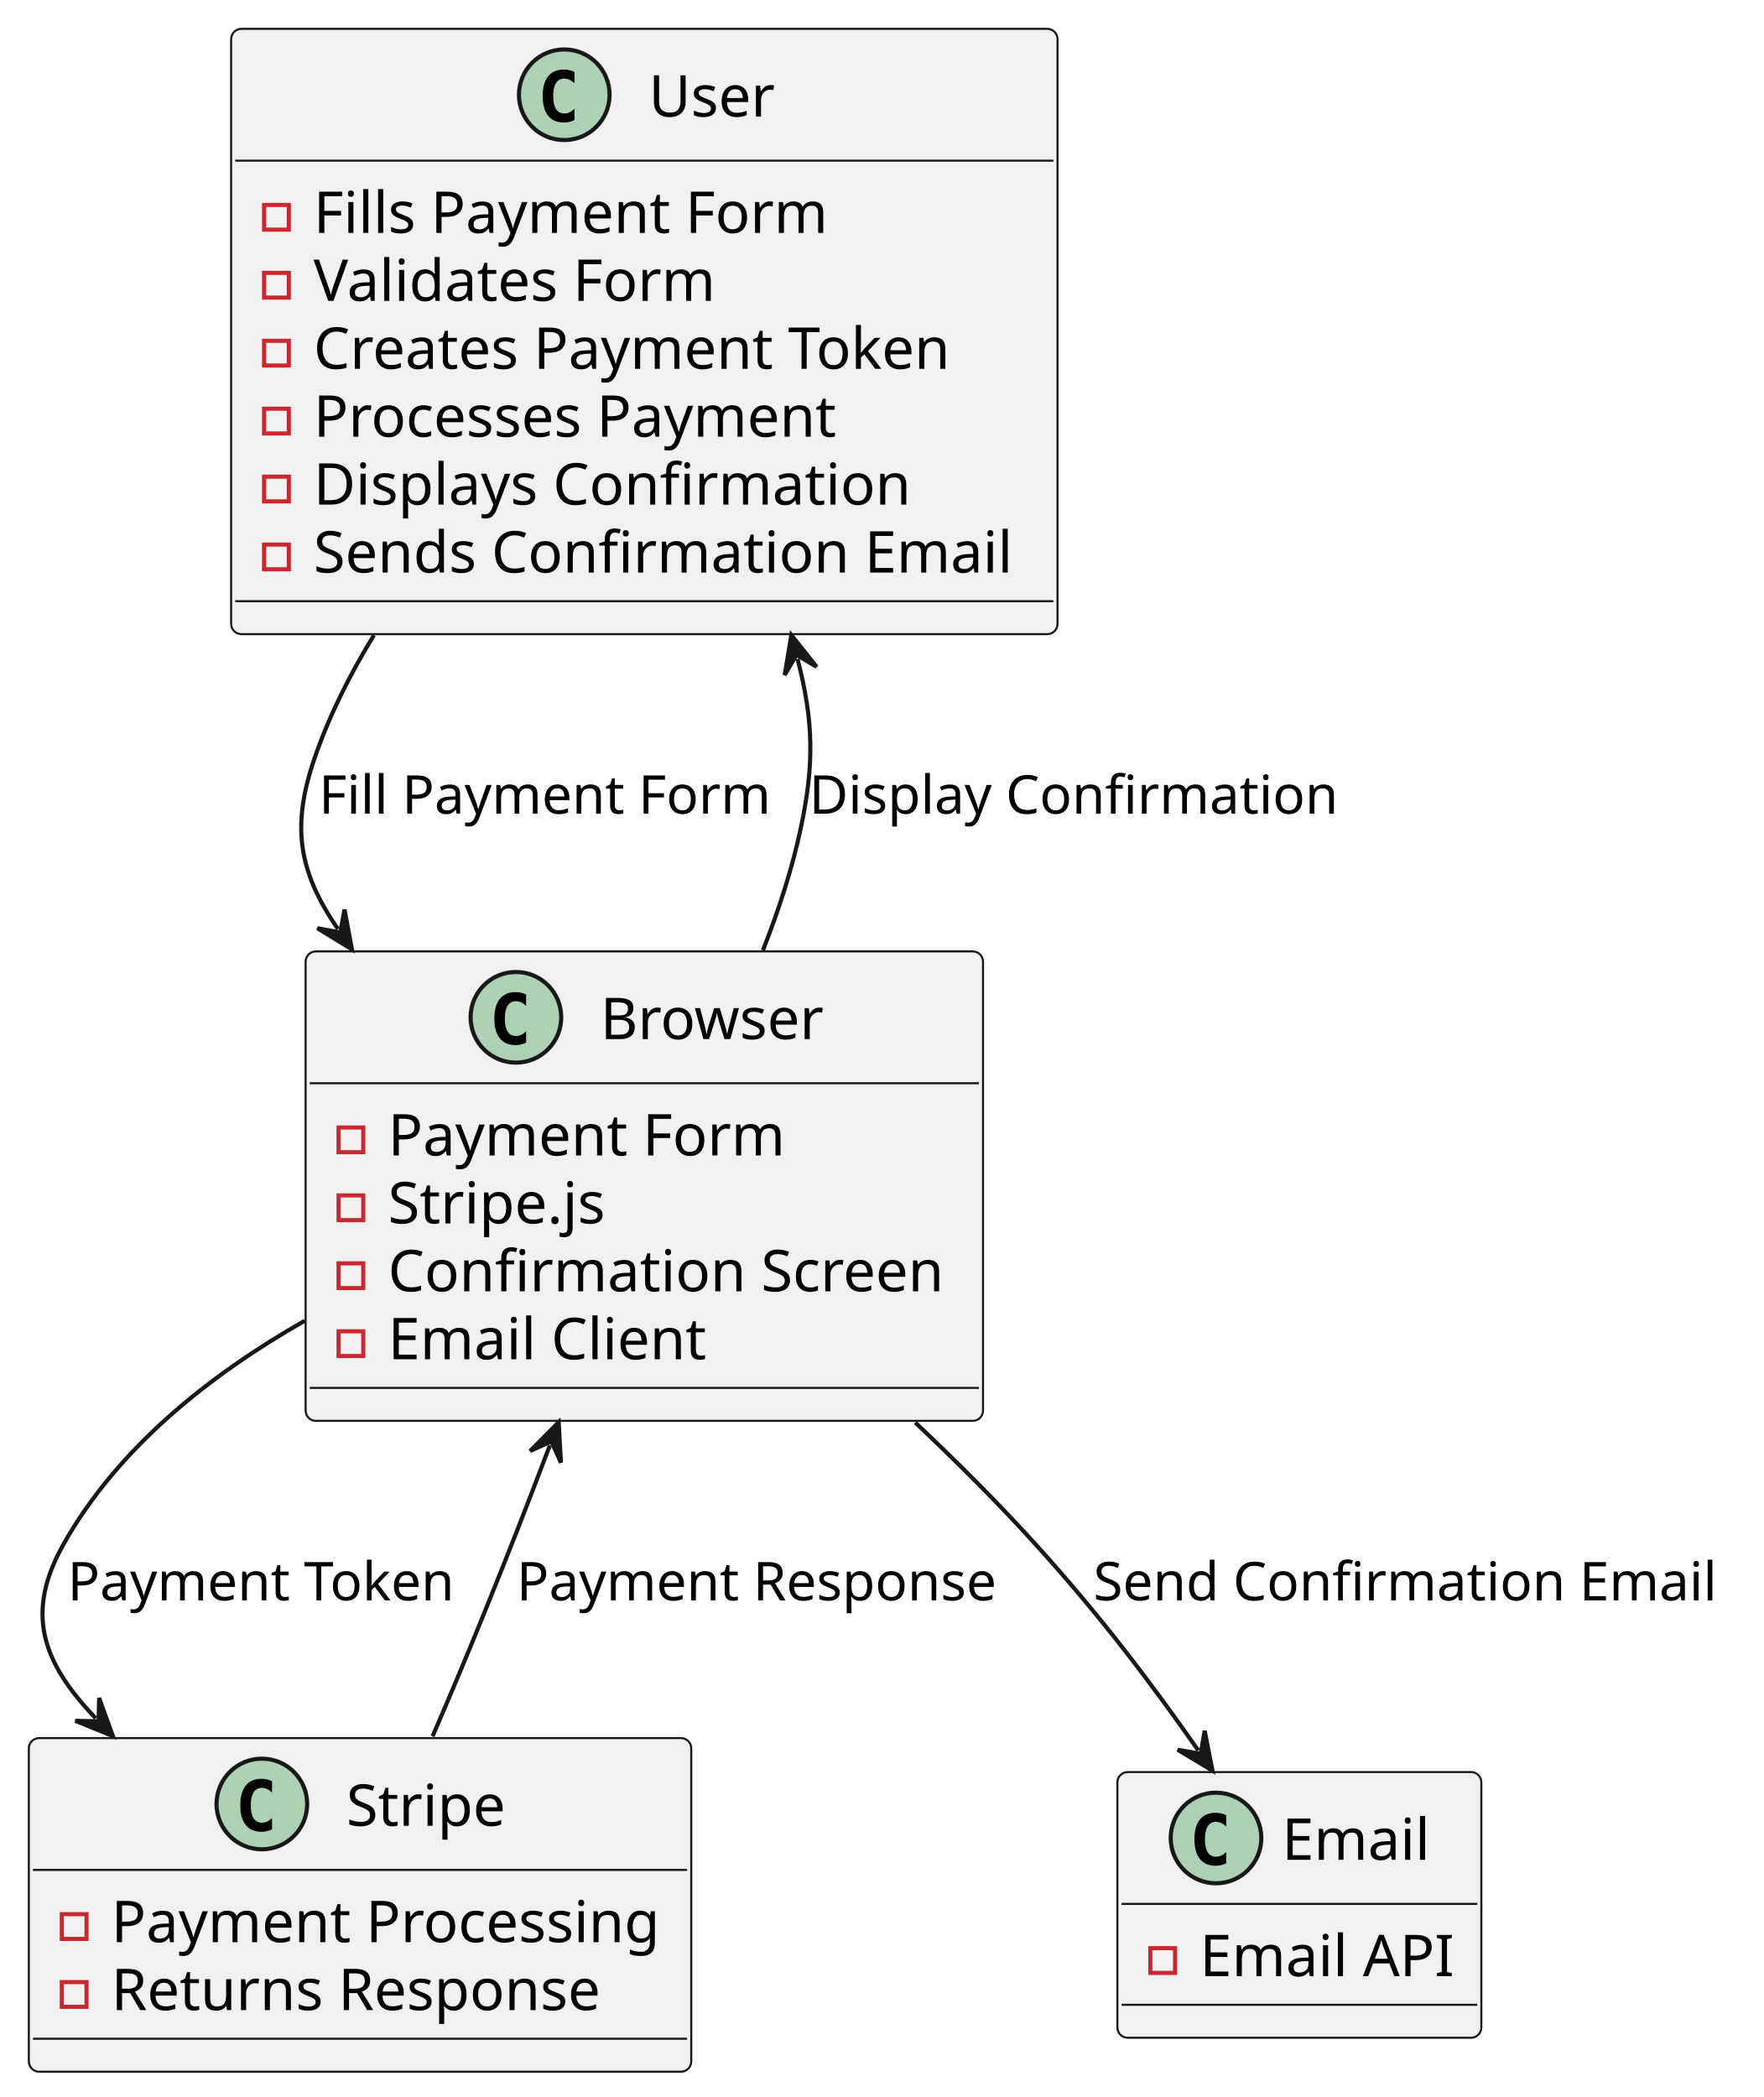
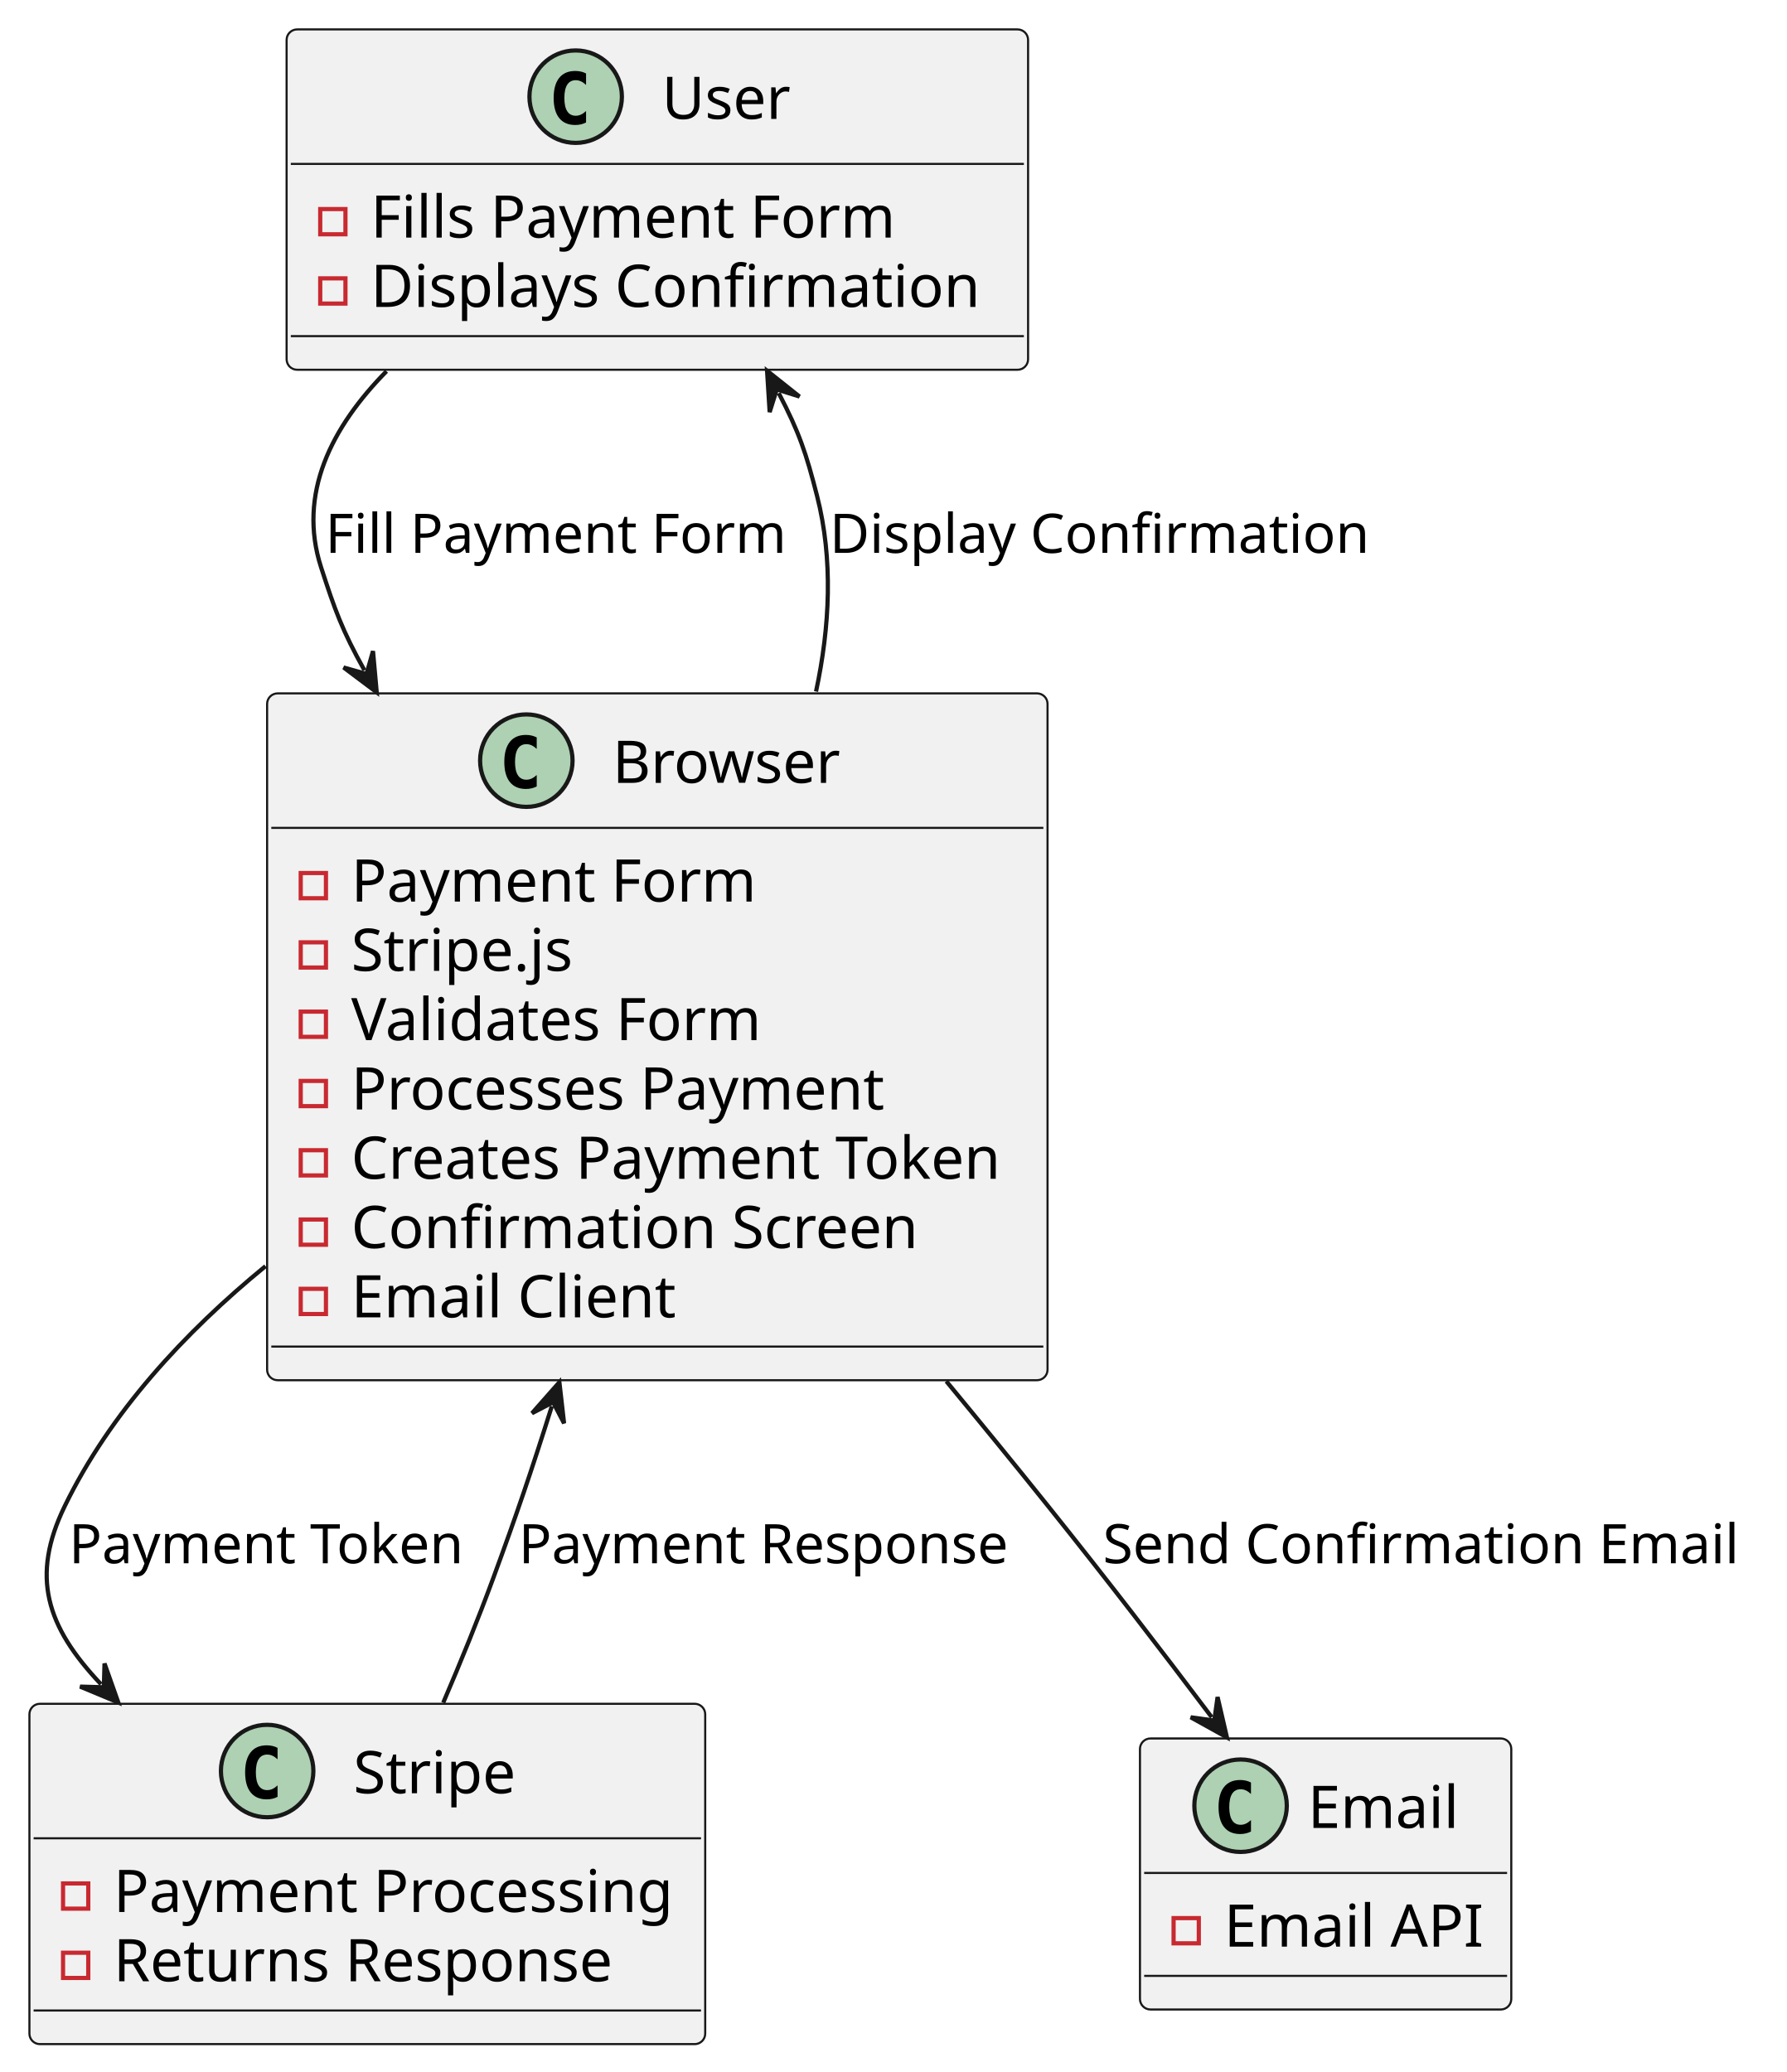
- <svg xmlns="http://www.w3.org/2000/svg" contentStyleType="text/css" height="509px" preserveAspectRatio="none" style="width:428px;height:509px;background:#FFFFFF;" version="1.1" viewBox="0 0 428 509" width="428px" zoomAndPan="magnify">
+ <svg xmlns="http://www.w3.org/2000/svg" contentStyleType="text/css" height="493px" preserveAspectRatio="none" style="width:425px;height:493px;background:#FFFFFF;" version="1.1" viewBox="0 0 425 493" width="425px" zoomAndPan="magnify">
  <defs />
  <g>
    <g id="elem_User">
-       <rect codeLine="4" fill="#F1F1F1" height="146.93" id="User" rx="2.5" ry="2.5" style="stroke:#181818;stroke-width:0.5;" width="200.59" x="56.1" y="7" />
-       <ellipse cx="136.962" cy="23" fill="#ADD1B2" rx="11" ry="11" style="stroke:#181818;stroke-width:1.0;" />
-       <path d="M139.435,29.143 Q138.854,29.442 138.215,29.591 Q137.576,29.741 136.87,29.741 Q134.364,29.741 133.044,28.089 Q131.724,26.437 131.724,23.316 Q131.724,20.186 133.044,18.535 Q134.364,16.883 136.87,16.883 Q137.576,16.883 138.224,17.032 Q138.871,17.182 139.435,17.48 L139.435,20.203 Q138.805,19.622 138.211,19.352 Q137.618,19.082 136.987,19.082 Q135.642,19.082 134.957,20.149 Q134.272,21.216 134.272,23.316 Q134.272,25.408 134.957,26.474 Q135.642,27.541 136.987,27.541 Q137.618,27.541 138.211,27.271 Q138.805,27.002 139.435,26.42 Z " fill="#000000" />
-       <text fill="#000000" font-family="sans-serif" font-size="14" lengthAdjust="spacing" textLength="30.365" x="157.462" y="28.291">User</text>
-       <line style="stroke:#181818;stroke-width:0.5;" x1="57.1" x2="255.69" y1="39" y2="39" />
-       <rect fill="none" height="6" style="stroke:#C82930;stroke-width:1.0;" width="6" x="64.1" y="49.744" />
-       <text fill="#000000" font-family="sans-serif" font-size="14" lengthAdjust="spacing" textLength="128.126" x="76.1" y="56.535">Fills Payment Form</text>
-       <rect fill="none" height="6" style="stroke:#C82930;stroke-width:1.0;" width="6" x="64.1" y="66.232" />
-       <text fill="#000000" font-family="sans-serif" font-size="14" lengthAdjust="spacing" textLength="101.028" x="76.1" y="73.023">Validates Form</text>
-       <rect fill="none" height="6" style="stroke:#C82930;stroke-width:1.0;" width="6" x="64.1" y="82.721" />
-       <text fill="#000000" font-family="sans-serif" font-size="14" lengthAdjust="spacing" textLength="159.681" x="76.1" y="89.512">Creates Payment Token</text>
-       <rect fill="none" height="6" style="stroke:#C82930;stroke-width:1.0;" width="6" x="64.1" y="99.209" />
-       <text fill="#000000" font-family="sans-serif" font-size="14" lengthAdjust="spacing" textLength="128.256" x="76.1" y="106">Processes Payment</text>
-       <rect fill="none" height="6" style="stroke:#C82930;stroke-width:1.0;" width="6" x="64.1" y="115.697" />
-       <text fill="#000000" font-family="sans-serif" font-size="14" lengthAdjust="spacing" textLength="150.411" x="76.1" y="122.488">Displays Confirmation</text>
-       <rect fill="none" height="6" style="stroke:#C82930;stroke-width:1.0;" width="6" x="64.1" y="132.185" />
-       <text fill="#000000" font-family="sans-serif" font-size="14" lengthAdjust="spacing" textLength="174.59" x="76.1" y="138.977">Sends Confirmation Email</text>
-       <line style="stroke:#181818;stroke-width:0.5;" x1="57.1" x2="255.69" y1="145.93" y2="145.93" />
+       <rect codeLine="4" fill="#F1F1F1" height="80.977" id="User" rx="2.5" ry="2.5" style="stroke:#181818;stroke-width:0.5;" width="176.411" x="68.19" y="7" />
+       <ellipse cx="136.963" cy="23" fill="#ADD1B2" rx="11" ry="11" style="stroke:#181818;stroke-width:1.0;" />
+       <path d="M139.436,29.143 Q138.855,29.442 138.216,29.591 Q137.577,29.741 136.871,29.741 Q134.364,29.741 133.044,28.089 Q131.725,26.437 131.725,23.316 Q131.725,20.186 133.044,18.535 Q134.364,16.883 136.871,16.883 Q137.577,16.883 138.224,17.032 Q138.872,17.182 139.436,17.48 L139.436,20.203 Q138.805,19.622 138.212,19.352 Q137.618,19.082 136.987,19.082 Q135.643,19.082 134.958,20.149 Q134.273,21.216 134.273,23.316 Q134.273,25.408 134.958,26.474 Q135.643,27.541 136.987,27.541 Q137.618,27.541 138.212,27.271 Q138.805,27.002 139.436,26.42 Z " fill="#000000" />
+       <text fill="#000000" font-family="sans-serif" font-size="14" lengthAdjust="spacing" textLength="30.365" x="157.463" y="28.291">User</text>
+       <line style="stroke:#181818;stroke-width:0.5;" x1="69.19" x2="243.601" y1="39" y2="39" />
+       <rect fill="none" height="6" style="stroke:#C82930;stroke-width:1.0;" width="6" x="76.19" y="49.744" />
+       <text fill="#000000" font-family="sans-serif" font-size="14" lengthAdjust="spacing" textLength="128.126" x="88.19" y="56.535">Fills Payment Form</text>
+       <rect fill="none" height="6" style="stroke:#C82930;stroke-width:1.0;" width="6" x="76.19" y="66.232" />
+       <text fill="#000000" font-family="sans-serif" font-size="14" lengthAdjust="spacing" textLength="150.411" x="88.19" y="73.023">Displays Confirmation</text>
+       <line style="stroke:#181818;stroke-width:0.5;" x1="69.19" x2="243.601" y1="79.977" y2="79.977" />
    </g>
    <g id="elem_Browser">
-       <rect codeLine="13" fill="#F1F1F1" height="113.953" id="Browser" rx="2.5" ry="2.5" style="stroke:#181818;stroke-width:0.5;" width="164.428" x="74.18" y="230.93" />
-       <ellipse cx="125.227" cy="246.93" fill="#ADD1B2" rx="11" ry="11" style="stroke:#181818;stroke-width:1.0;" />
-       <path d="M127.701,253.073 Q127.12,253.372 126.48,253.521 Q125.841,253.671 125.136,253.671 Q122.629,253.671 121.309,252.019 Q119.989,250.367 119.989,247.246 Q119.989,244.117 121.309,242.465 Q122.629,240.813 125.136,240.813 Q125.841,240.813 126.489,240.962 Q127.136,241.112 127.701,241.411 L127.701,244.133 Q127.07,243.552 126.476,243.282 Q125.883,243.012 125.252,243.012 Q123.907,243.012 123.222,244.079 Q122.537,245.146 122.537,247.246 Q122.537,249.338 123.222,250.404 Q123.907,251.471 125.252,251.471 Q125.883,251.471 126.476,251.201 Q127.07,250.931 127.701,250.35 Z " fill="#000000" />
-       <text fill="#000000" font-family="sans-serif" font-size="14" lengthAdjust="spacing" textLength="53.833" x="145.727" y="252.221">Browser</text>
-       <line style="stroke:#181818;stroke-width:0.5;" x1="75.18" x2="237.608" y1="262.93" y2="262.93" />
-       <rect fill="none" height="6" style="stroke:#C82930;stroke-width:1.0;" width="6" x="82.18" y="273.674" />
-       <text fill="#000000" font-family="sans-serif" font-size="14" lengthAdjust="spacing" textLength="96.913" x="94.18" y="280.465">Payment Form</text>
-       <rect fill="none" height="6" style="stroke:#C82930;stroke-width:1.0;" width="6" x="82.18" y="290.162" />
-       <text fill="#000000" font-family="sans-serif" font-size="14" lengthAdjust="spacing" textLength="54.988" x="94.18" y="296.953">Stripe.js</text>
-       <rect fill="none" height="6" style="stroke:#C82930;stroke-width:1.0;" width="6" x="82.18" y="306.651" />
-       <text fill="#000000" font-family="sans-serif" font-size="14" lengthAdjust="spacing" textLength="138.428" x="94.18" y="313.442">Confirmation Screen</text>
-       <rect fill="none" height="6" style="stroke:#C82930;stroke-width:1.0;" width="6" x="82.18" y="323.139" />
-       <text fill="#000000" font-family="sans-serif" font-size="14" lengthAdjust="spacing" textLength="80.418" x="94.18" y="329.93">Email Client</text>
-       <line style="stroke:#181818;stroke-width:0.5;" x1="75.18" x2="237.608" y1="336.883" y2="336.883" />
+       <rect codeLine="9" fill="#F1F1F1" height="163.418" id="Browser" rx="2.5" ry="2.5" style="stroke:#181818;stroke-width:0.5;" width="185.681" x="63.55" y="164.98" />
+       <ellipse cx="125.224" cy="180.98" fill="#ADD1B2" rx="11" ry="11" style="stroke:#181818;stroke-width:1.0;" />
+       <path d="M127.697,187.123 Q127.116,187.422 126.477,187.571 Q125.838,187.721 125.132,187.721 Q122.625,187.721 121.305,186.069 Q119.986,184.417 119.986,181.296 Q119.986,178.167 121.305,176.515 Q122.625,174.863 125.132,174.863 Q125.838,174.863 126.485,175.012 Q127.132,175.162 127.697,175.46 L127.697,178.183 Q127.066,177.602 126.473,177.332 Q125.879,177.062 125.248,177.062 Q123.903,177.062 123.219,178.129 Q122.534,179.196 122.534,181.296 Q122.534,183.388 123.219,184.454 Q123.903,185.521 125.248,185.521 Q125.879,185.521 126.473,185.251 Q127.066,184.982 127.697,184.4 Z " fill="#000000" />
+       <text fill="#000000" font-family="sans-serif" font-size="14" lengthAdjust="spacing" textLength="53.833" x="145.724" y="186.271">Browser</text>
+       <line style="stroke:#181818;stroke-width:0.5;" x1="64.55" x2="248.231" y1="196.98" y2="196.98" />
+       <rect fill="none" height="6" style="stroke:#C82930;stroke-width:1.0;" width="6" x="71.55" y="207.724" />
+       <text fill="#000000" font-family="sans-serif" font-size="14" lengthAdjust="spacing" textLength="96.913" x="83.55" y="214.515">Payment Form</text>
+       <rect fill="none" height="6" style="stroke:#C82930;stroke-width:1.0;" width="6" x="71.55" y="224.212" />
+       <text fill="#000000" font-family="sans-serif" font-size="14" lengthAdjust="spacing" textLength="54.988" x="83.55" y="231.003">Stripe.js</text>
+       <rect fill="none" height="6" style="stroke:#C82930;stroke-width:1.0;" width="6" x="71.55" y="240.701" />
+       <text fill="#000000" font-family="sans-serif" font-size="14" lengthAdjust="spacing" textLength="101.028" x="83.55" y="247.492">Validates Form</text>
+       <rect fill="none" height="6" style="stroke:#C82930;stroke-width:1.0;" width="6" x="71.55" y="257.189" />
+       <text fill="#000000" font-family="sans-serif" font-size="14" lengthAdjust="spacing" textLength="128.256" x="83.55" y="263.98">Processes Payment</text>
+       <rect fill="none" height="6" style="stroke:#C82930;stroke-width:1.0;" width="6" x="71.55" y="273.677" />
+       <text fill="#000000" font-family="sans-serif" font-size="14" lengthAdjust="spacing" textLength="159.681" x="83.55" y="280.468">Creates Payment Token</text>
+       <rect fill="none" height="6" style="stroke:#C82930;stroke-width:1.0;" width="6" x="71.55" y="290.166" />
+       <text fill="#000000" font-family="sans-serif" font-size="14" lengthAdjust="spacing" textLength="138.428" x="83.55" y="296.957">Confirmation Screen</text>
+       <rect fill="none" height="6" style="stroke:#C82930;stroke-width:1.0;" width="6" x="71.55" y="306.654" />
+       <text fill="#000000" font-family="sans-serif" font-size="14" lengthAdjust="spacing" textLength="80.418" x="83.55" y="313.445">Email Client</text>
+       <line style="stroke:#181818;stroke-width:0.5;" x1="64.55" x2="248.231" y1="320.398" y2="320.398" />
    </g>
    <g id="elem_Stripe">
-       <rect codeLine="20" fill="#F1F1F1" height="80.977" id="Stripe" rx="2.5" ry="2.5" style="stroke:#181818;stroke-width:0.5;" width="160.784" x="7" y="421.88" />
-       <ellipse cx="63.56" cy="437.88" fill="#ADD1B2" rx="11" ry="11" style="stroke:#181818;stroke-width:1.0;" />
-       <path d="M66.034,444.023 Q65.453,444.322 64.814,444.471 Q64.174,444.621 63.469,444.621 Q60.962,444.621 59.642,442.969 Q58.322,441.317 58.322,438.196 Q58.322,435.067 59.642,433.415 Q60.962,431.763 63.469,431.763 Q64.174,431.763 64.822,431.912 Q65.469,432.062 66.034,432.361 L66.034,435.083 Q65.403,434.502 64.809,434.232 Q64.216,433.962 63.585,433.962 Q62.24,433.962 61.555,435.029 Q60.871,436.096 60.871,438.196 Q60.871,440.288 61.555,441.354 Q62.24,442.421 63.585,442.421 Q64.216,442.421 64.809,442.151 Q65.403,441.882 66.034,441.3 Z " fill="#000000" />
-       <text fill="#000000" font-family="sans-serif" font-size="14" lengthAdjust="spacing" textLength="39.163" x="84.061" y="443.171">Stripe</text>
-       <line style="stroke:#181818;stroke-width:0.5;" x1="8" x2="166.784" y1="453.88" y2="453.88" />
-       <rect fill="none" height="6" style="stroke:#C82930;stroke-width:1.0;" width="6" x="15" y="464.624" />
-       <text fill="#000000" font-family="sans-serif" font-size="14" lengthAdjust="spacing" textLength="134.784" x="27" y="471.415">Payment Processing</text>
-       <rect fill="none" height="6" style="stroke:#C82930;stroke-width:1.0;" width="6" x="15" y="481.112" />
-       <text fill="#000000" font-family="sans-serif" font-size="14" lengthAdjust="spacing" textLength="121.386" x="27" y="487.903">Returns Response</text>
-       <line style="stroke:#181818;stroke-width:0.5;" x1="8" x2="166.784" y1="494.857" y2="494.857" />
+       <rect codeLine="19" fill="#F1F1F1" height="80.977" id="Stripe" rx="2.5" ry="2.5" style="stroke:#181818;stroke-width:0.5;" width="160.784" x="7" y="405.39" />
+       <ellipse cx="63.56" cy="421.39" fill="#ADD1B2" rx="11" ry="11" style="stroke:#181818;stroke-width:1.0;" />
+       <path d="M66.034,427.533 Q65.453,427.832 64.814,427.981 Q64.174,428.131 63.469,428.131 Q60.962,428.131 59.642,426.479 Q58.322,424.827 58.322,421.706 Q58.322,418.577 59.642,416.925 Q60.962,415.273 63.469,415.273 Q64.174,415.273 64.822,415.422 Q65.469,415.572 66.034,415.87 L66.034,418.593 Q65.403,418.012 64.809,417.742 Q64.216,417.473 63.585,417.473 Q62.24,417.473 61.555,418.539 Q60.871,419.606 60.871,421.706 Q60.871,423.798 61.555,424.864 Q62.24,425.931 63.585,425.931 Q64.216,425.931 64.809,425.661 Q65.403,425.392 66.034,424.81 Z " fill="#000000" />
+       <text fill="#000000" font-family="sans-serif" font-size="14" lengthAdjust="spacing" textLength="39.163" x="84.061" y="426.681">Stripe</text>
+       <line style="stroke:#181818;stroke-width:0.5;" x1="8" x2="166.784" y1="437.39" y2="437.39" />
+       <rect fill="none" height="6" style="stroke:#C82930;stroke-width:1.0;" width="6" x="15" y="448.134" />
+       <text fill="#000000" font-family="sans-serif" font-size="14" lengthAdjust="spacing" textLength="134.784" x="27" y="454.925">Payment Processing</text>
+       <rect fill="none" height="6" style="stroke:#C82930;stroke-width:1.0;" width="6" x="15" y="464.622" />
+       <text fill="#000000" font-family="sans-serif" font-size="14" lengthAdjust="spacing" textLength="121.386" x="27" y="471.413">Returns Response</text>
+       <line style="stroke:#181818;stroke-width:0.5;" x1="8" x2="166.784" y1="478.367" y2="478.367" />
    </g>
    <g id="elem_Email">
-       <rect codeLine="25" fill="#F1F1F1" height="64.488" id="Email" rx="2.5" ry="2.5" style="stroke:#181818;stroke-width:0.5;" width="88.344" x="271.22" y="430.13" />
-       <ellipse cx="295.157" cy="446.13" fill="#ADD1B2" rx="11" ry="11" style="stroke:#181818;stroke-width:1.0;" />
-       <path d="M297.63,452.273 Q297.049,452.572 296.41,452.721 Q295.771,452.871 295.065,452.871 Q292.558,452.871 291.239,451.219 Q289.919,449.567 289.919,446.446 Q289.919,443.317 291.239,441.665 Q292.558,440.013 295.065,440.013 Q295.771,440.013 296.418,440.162 Q297.066,440.312 297.63,440.611 L297.63,443.333 Q296.999,442.752 296.406,442.482 Q295.812,442.212 295.182,442.212 Q293.837,442.212 293.152,443.279 Q292.467,444.346 292.467,446.446 Q292.467,448.538 293.152,449.604 Q293.837,450.671 295.182,450.671 Q295.812,450.671 296.406,450.401 Q296.999,450.132 297.63,449.55 Z " fill="#000000" />
-       <text fill="#000000" font-family="sans-serif" font-size="14" lengthAdjust="spacing" textLength="36.483" x="311.143" y="451.421">Email</text>
-       <line style="stroke:#181818;stroke-width:0.5;" x1="272.22" x2="358.564" y1="462.13" y2="462.13" />
-       <rect fill="none" height="6" style="stroke:#C82930;stroke-width:1.0;" width="6" x="279.22" y="472.874" />
-       <text fill="#000000" font-family="sans-serif" font-size="14" lengthAdjust="spacing" textLength="62.344" x="291.22" y="479.665">Email API</text>
-       <line style="stroke:#181818;stroke-width:0.5;" x1="272.22" x2="358.564" y1="486.618" y2="486.618" />
+       <rect codeLine="24" fill="#F1F1F1" height="64.488" id="Email" rx="2.5" ry="2.5" style="stroke:#181818;stroke-width:0.5;" width="88.344" x="271.22" y="413.64" />
+       <ellipse cx="295.157" cy="429.64" fill="#ADD1B2" rx="11" ry="11" style="stroke:#181818;stroke-width:1.0;" />
+       <path d="M297.63,435.783 Q297.049,436.082 296.41,436.231 Q295.771,436.381 295.065,436.381 Q292.558,436.381 291.239,434.729 Q289.919,433.077 289.919,429.956 Q289.919,426.827 291.239,425.175 Q292.558,423.523 295.065,423.523 Q295.771,423.523 296.418,423.672 Q297.066,423.822 297.63,424.12 L297.63,426.843 Q296.999,426.262 296.406,425.992 Q295.812,425.723 295.182,425.723 Q293.837,425.723 293.152,426.789 Q292.467,427.856 292.467,429.956 Q292.467,432.048 293.152,433.114 Q293.837,434.181 295.182,434.181 Q295.812,434.181 296.406,433.911 Q296.999,433.642 297.63,433.06 Z " fill="#000000" />
+       <text fill="#000000" font-family="sans-serif" font-size="14" lengthAdjust="spacing" textLength="36.483" x="311.143" y="434.931">Email</text>
+       <line style="stroke:#181818;stroke-width:0.5;" x1="272.22" x2="358.564" y1="445.64" y2="445.64" />
+       <rect fill="none" height="6" style="stroke:#C82930;stroke-width:1.0;" width="6" x="279.22" y="456.384" />
+       <text fill="#000000" font-family="sans-serif" font-size="14" lengthAdjust="spacing" textLength="62.344" x="291.22" y="463.175">Email API</text>
+       <line style="stroke:#181818;stroke-width:0.5;" x1="272.22" x2="358.564" y1="470.128" y2="470.128" />
    </g>
    <g id="link_User_Browser">
-       <path codeLine="29" d="M90.76,154.19 C84.93,163.68 79.92,173.69 76.39,183.93 C70.72,200.41 72.3,211.356 82.03,225.506 " fill="none" id="User-to-Browser" style="stroke:#181818;stroke-width:1.0;" />
-       <polygon fill="#181818" points="85.43,230.45,83.626,220.768,82.597,226.33,77.035,225.3,85.43,230.45" style="stroke:#181818;stroke-width:1.0;" />
-       <text fill="#000000" font-family="sans-serif" font-size="13" lengthAdjust="spacing" textLength="112.347" x="77.39" y="197.498">Fill Payment Form</text>
+       <path codeLine="28" d="M91.96,88.33 C78.93,101.57 70.73,117.46 76.39,134.98 C79.68,145.13 81.359,149.889 86.709,159.489 " fill="none" id="User-to-Browser" style="stroke:#181818;stroke-width:1.0;" />
+       <polygon fill="#181818" points="89.63,164.73,88.743,154.921,87.196,160.362,81.755,158.816,89.63,164.73" style="stroke:#181818;stroke-width:1.0;" />
+       <text fill="#000000" font-family="sans-serif" font-size="13" lengthAdjust="spacing" textLength="112.347" x="77.39" y="131.548">Fill Payment Form</text>
    </g>
    <g id="link_Browser_User">
-       <path codeLine="32" d="M185.18,230.67 C189,220.98 192.3,210.83 194.39,200.93 C197.63,185.6 197.542,175.249 193.583,159.939 " fill="none" id="Browser-to-User" style="stroke:#181818;stroke-width:1.0;" />
-       <polygon fill="#181818" points="192.08,154.13,190.461,163.845,193.332,158.971,198.206,161.842,192.08,154.13" style="stroke:#181818;stroke-width:1.0;" />
-       <text fill="#000000" font-family="sans-serif" font-size="13" lengthAdjust="spacing" textLength="133.041" x="196.39" y="197.498">Display Confirmation</text>
+       <path codeLine="31" d="M194.15,164.54 C197.44,149.13 198.26,133.1 194.39,117.98 C191.8,107.85 190.176,102.929 185.276,93.539 " fill="none" id="Browser-to-User" style="stroke:#181818;stroke-width:1.0;" />
+       <polygon fill="#181818" points="182.5,88.22,183.118,98.049,184.813,92.653,190.21,94.348,182.5,88.22" style="stroke:#181818;stroke-width:1.0;" />
+       <text fill="#000000" font-family="sans-serif" font-size="13" lengthAdjust="spacing" textLength="133.041" x="197.39" y="131.548">Display Confirmation</text>
    </g>
    <g id="link_Browser_Stripe">
-       <path codeLine="30" d="M73.94,320.6 C50.86,333.74 28.52,351.51 15.39,374.88 C6.21,391.24 9.884,403.163 23.254,417.083 " fill="none" id="Browser-to-Stripe" style="stroke:#181818;stroke-width:1.0;" />
-       <polygon fill="#181818" points="27.41,421.41,24.06,412.148,23.946,417.804,18.291,417.69,27.41,421.41" style="stroke:#181818;stroke-width:1.0;" />
-       <text fill="#000000" font-family="sans-serif" font-size="13" lengthAdjust="spacing" textLength="96.694" x="16.39" y="388.448">Payment Token</text>
+       <path codeLine="29" d="M63.17,301.26 C43.91,317.03 26.21,336.14 15.39,358.39 C7.28,375.09 10.976,386.942 24.026,400.732 " fill="none" id="Browser-to-Stripe" style="stroke:#181818;stroke-width:1.0;" />
+       <polygon fill="#181818" points="28.15,405.09,24.869,395.804,24.713,401.458,19.058,401.303,28.15,405.09" style="stroke:#181818;stroke-width:1.0;" />
+       <text fill="#000000" font-family="sans-serif" font-size="13" lengthAdjust="spacing" textLength="96.694" x="16.39" y="371.958">Payment Token</text>
    </g>
    <g id="link_Stripe_Browser">
-       <path codeLine="31" d="M105,421.45 C109.15,411.81 113.5,401.51 117.39,391.88 C123.49,376.82 127.715,366.021 133.475,350.811 " fill="none" id="Stripe-to-Browser" style="stroke:#181818;stroke-width:1.0;" />
-       <polygon fill="#181818" points="135.6,345.2,128.672,352.2,133.829,349.876,136.153,355.033,135.6,345.2" style="stroke:#181818;stroke-width:1.0;" />
-       <text fill="#000000" font-family="sans-serif" font-size="13" lengthAdjust="spacing" textLength="117.774" x="125.39" y="388.448">Payment Response</text>
+       <path codeLine="30" d="M105.45,405.14 C109.59,395.49 113.81,385.14 117.39,375.39 C122.87,360.49 126.399,350.133 131.289,334.593 " fill="none" id="Stripe-to-Browser" style="stroke:#181818;stroke-width:1.0;" />
+       <polygon fill="#181818" points="133.09,328.87,126.573,336.254,131.589,333.639,134.204,338.656,133.09,328.87" style="stroke:#181818;stroke-width:1.0;" />
+       <text fill="#000000" font-family="sans-serif" font-size="13" lengthAdjust="spacing" textLength="117.774" x="123.39" y="371.958">Payment Response</text>
    </g>
    <g id="link_Browser_Email">
-       <path codeLine="33" d="M222.17,345.3 C232.29,354.85 242.36,364.91 251.39,374.88 C266.94,392.05 279.007,407.966 290.857,424.876 " fill="none" id="Browser-to-Email" style="stroke:#181818;stroke-width:1.0;" />
-       <polygon fill="#181818" points="294.3,429.79,292.411,420.124,291.431,425.695,285.859,424.715,294.3,429.79" style="stroke:#181818;stroke-width:1.0;" />
-       <text fill="#000000" font-family="sans-serif" font-size="13" lengthAdjust="spacing" textLength="155.492" x="265.39" y="388.448">Send Confirmation Email</text>
+       <path codeLine="32" d="M225.14,328.64 C233.38,338.61 241.62,348.69 249.39,358.39 C263.8,376.38 275.848,392.079 288.298,408.589 " fill="none" id="Browser-to-Email" style="stroke:#181818;stroke-width:1.0;" />
+       <polygon fill="#181818" points="291.91,413.38,289.685,403.786,288.9,409.388,283.298,408.603,291.91,413.38" style="stroke:#181818;stroke-width:1.0;" />
+       <text fill="#000000" font-family="sans-serif" font-size="13" lengthAdjust="spacing" textLength="155.492" x="262.39" y="371.958">Send Confirmation Email</text>
    </g>
  </g>
</svg>
